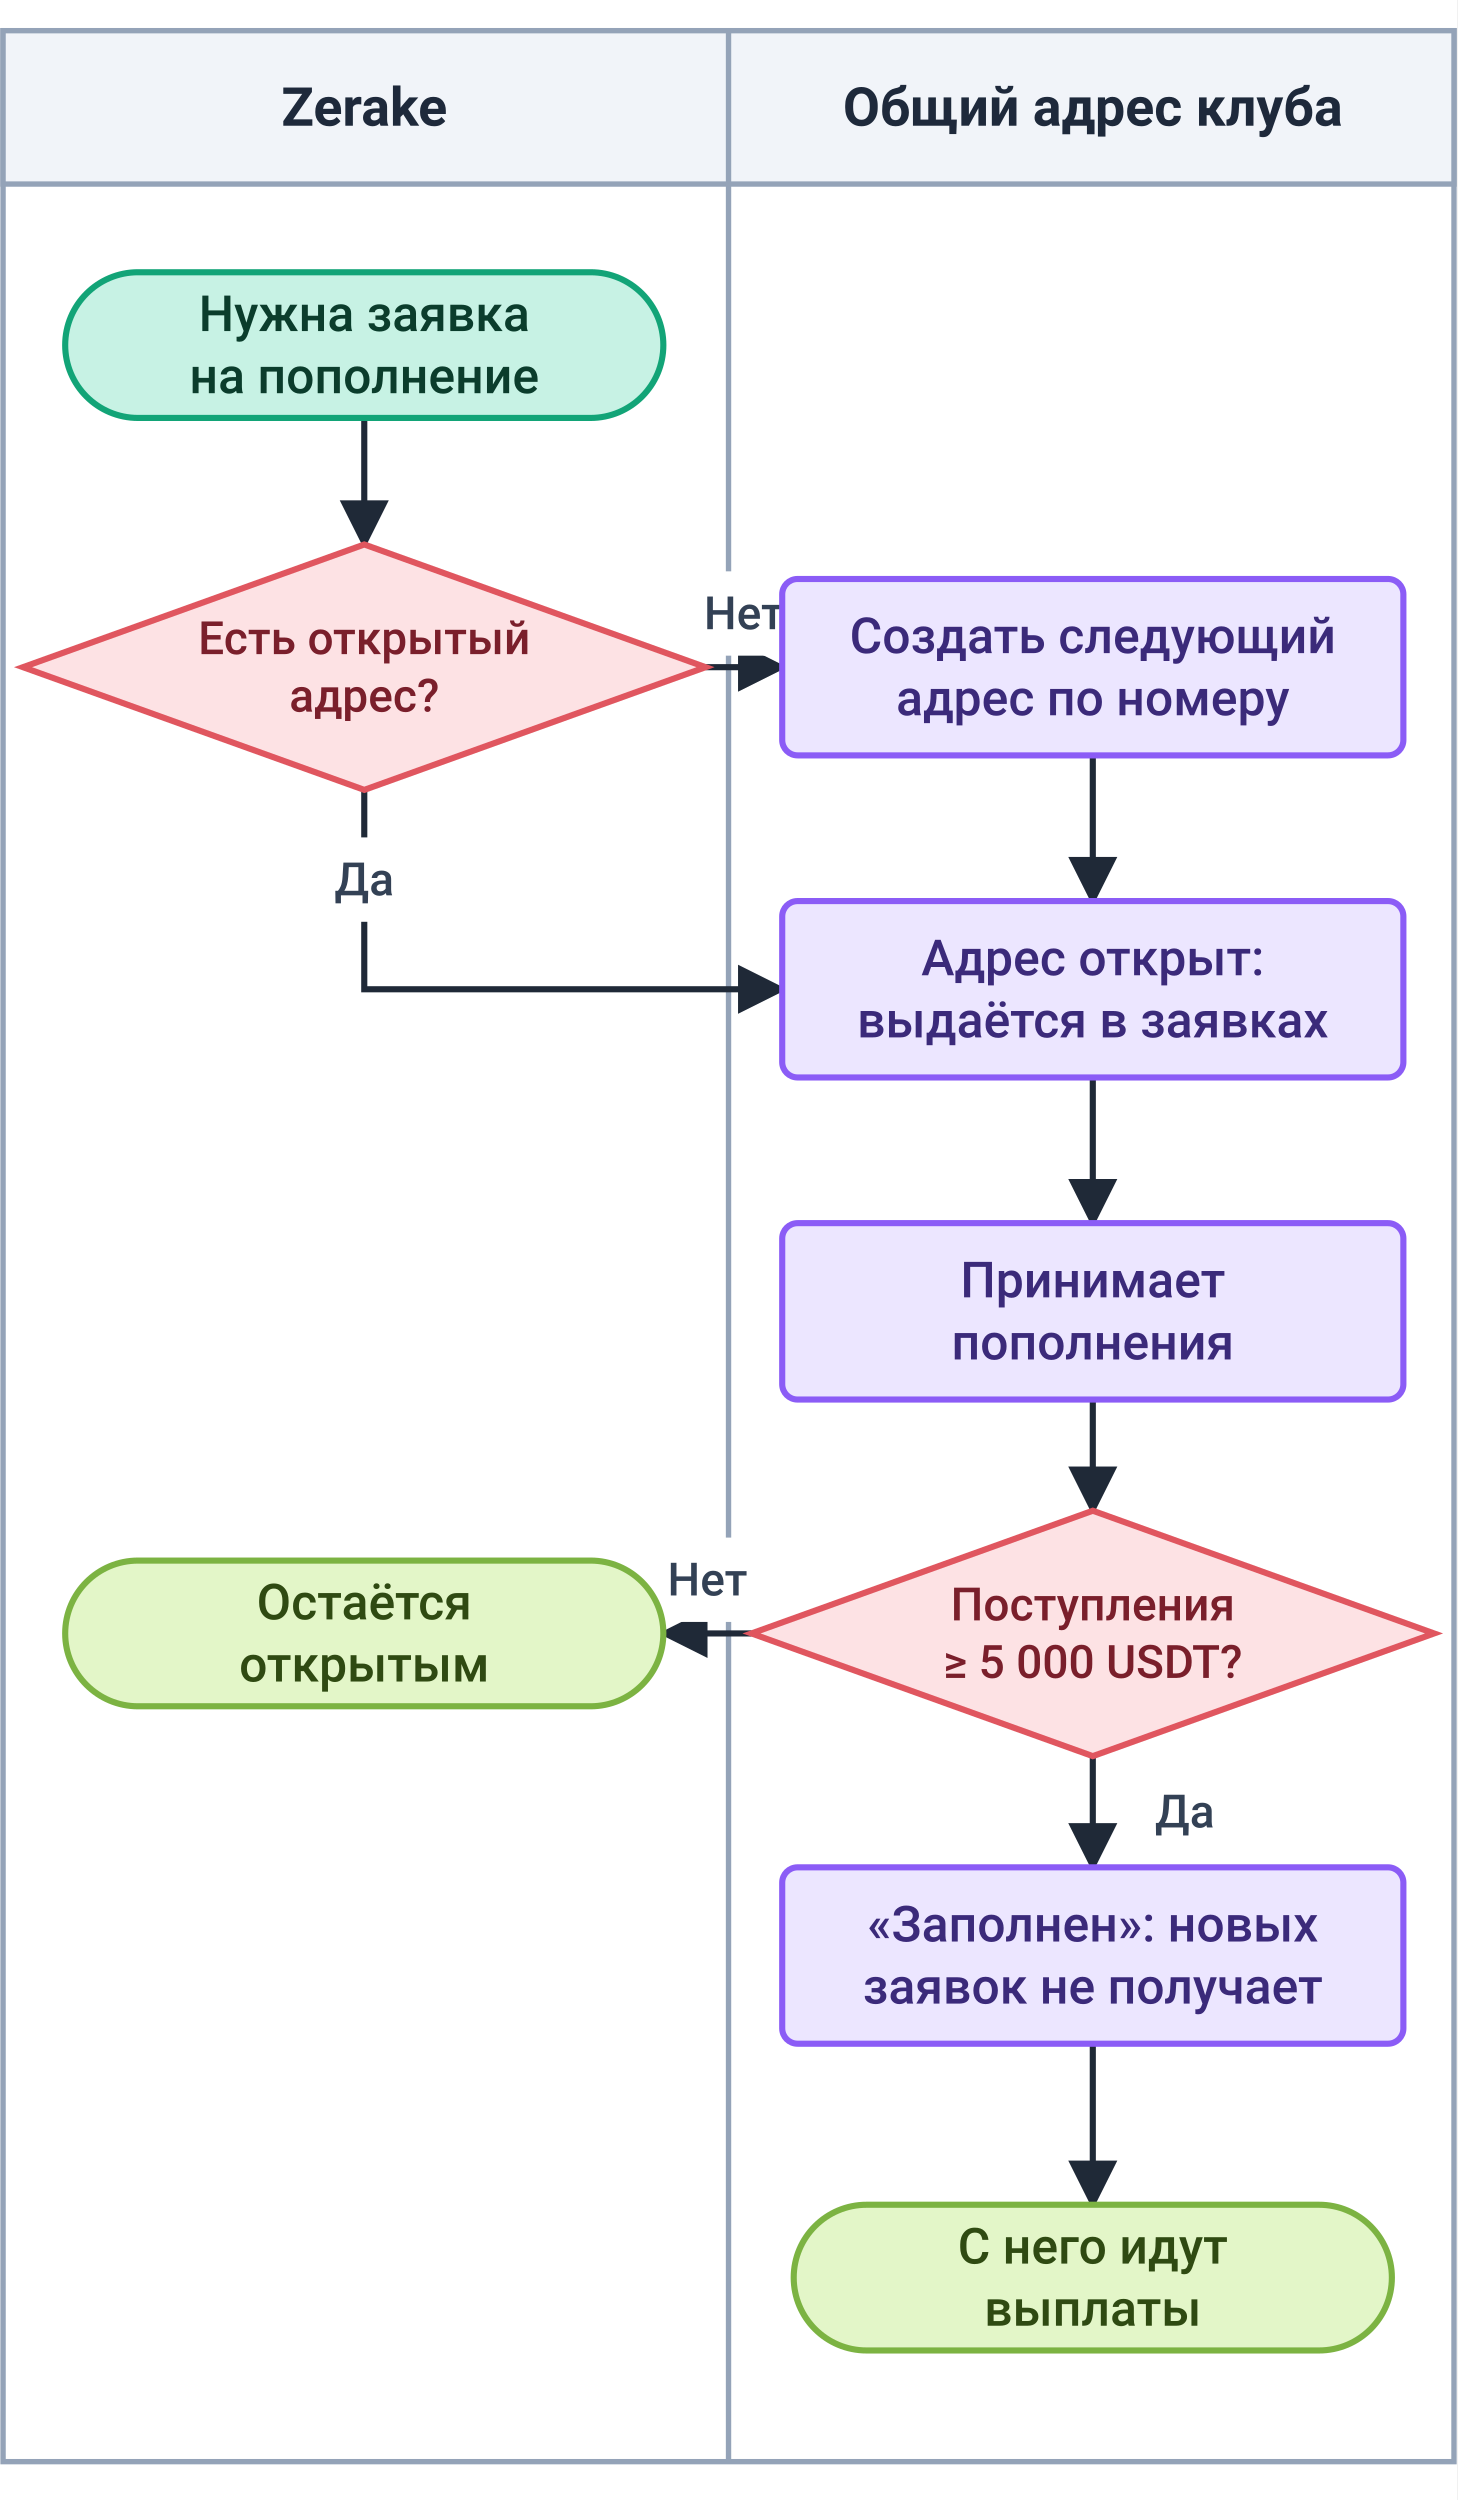
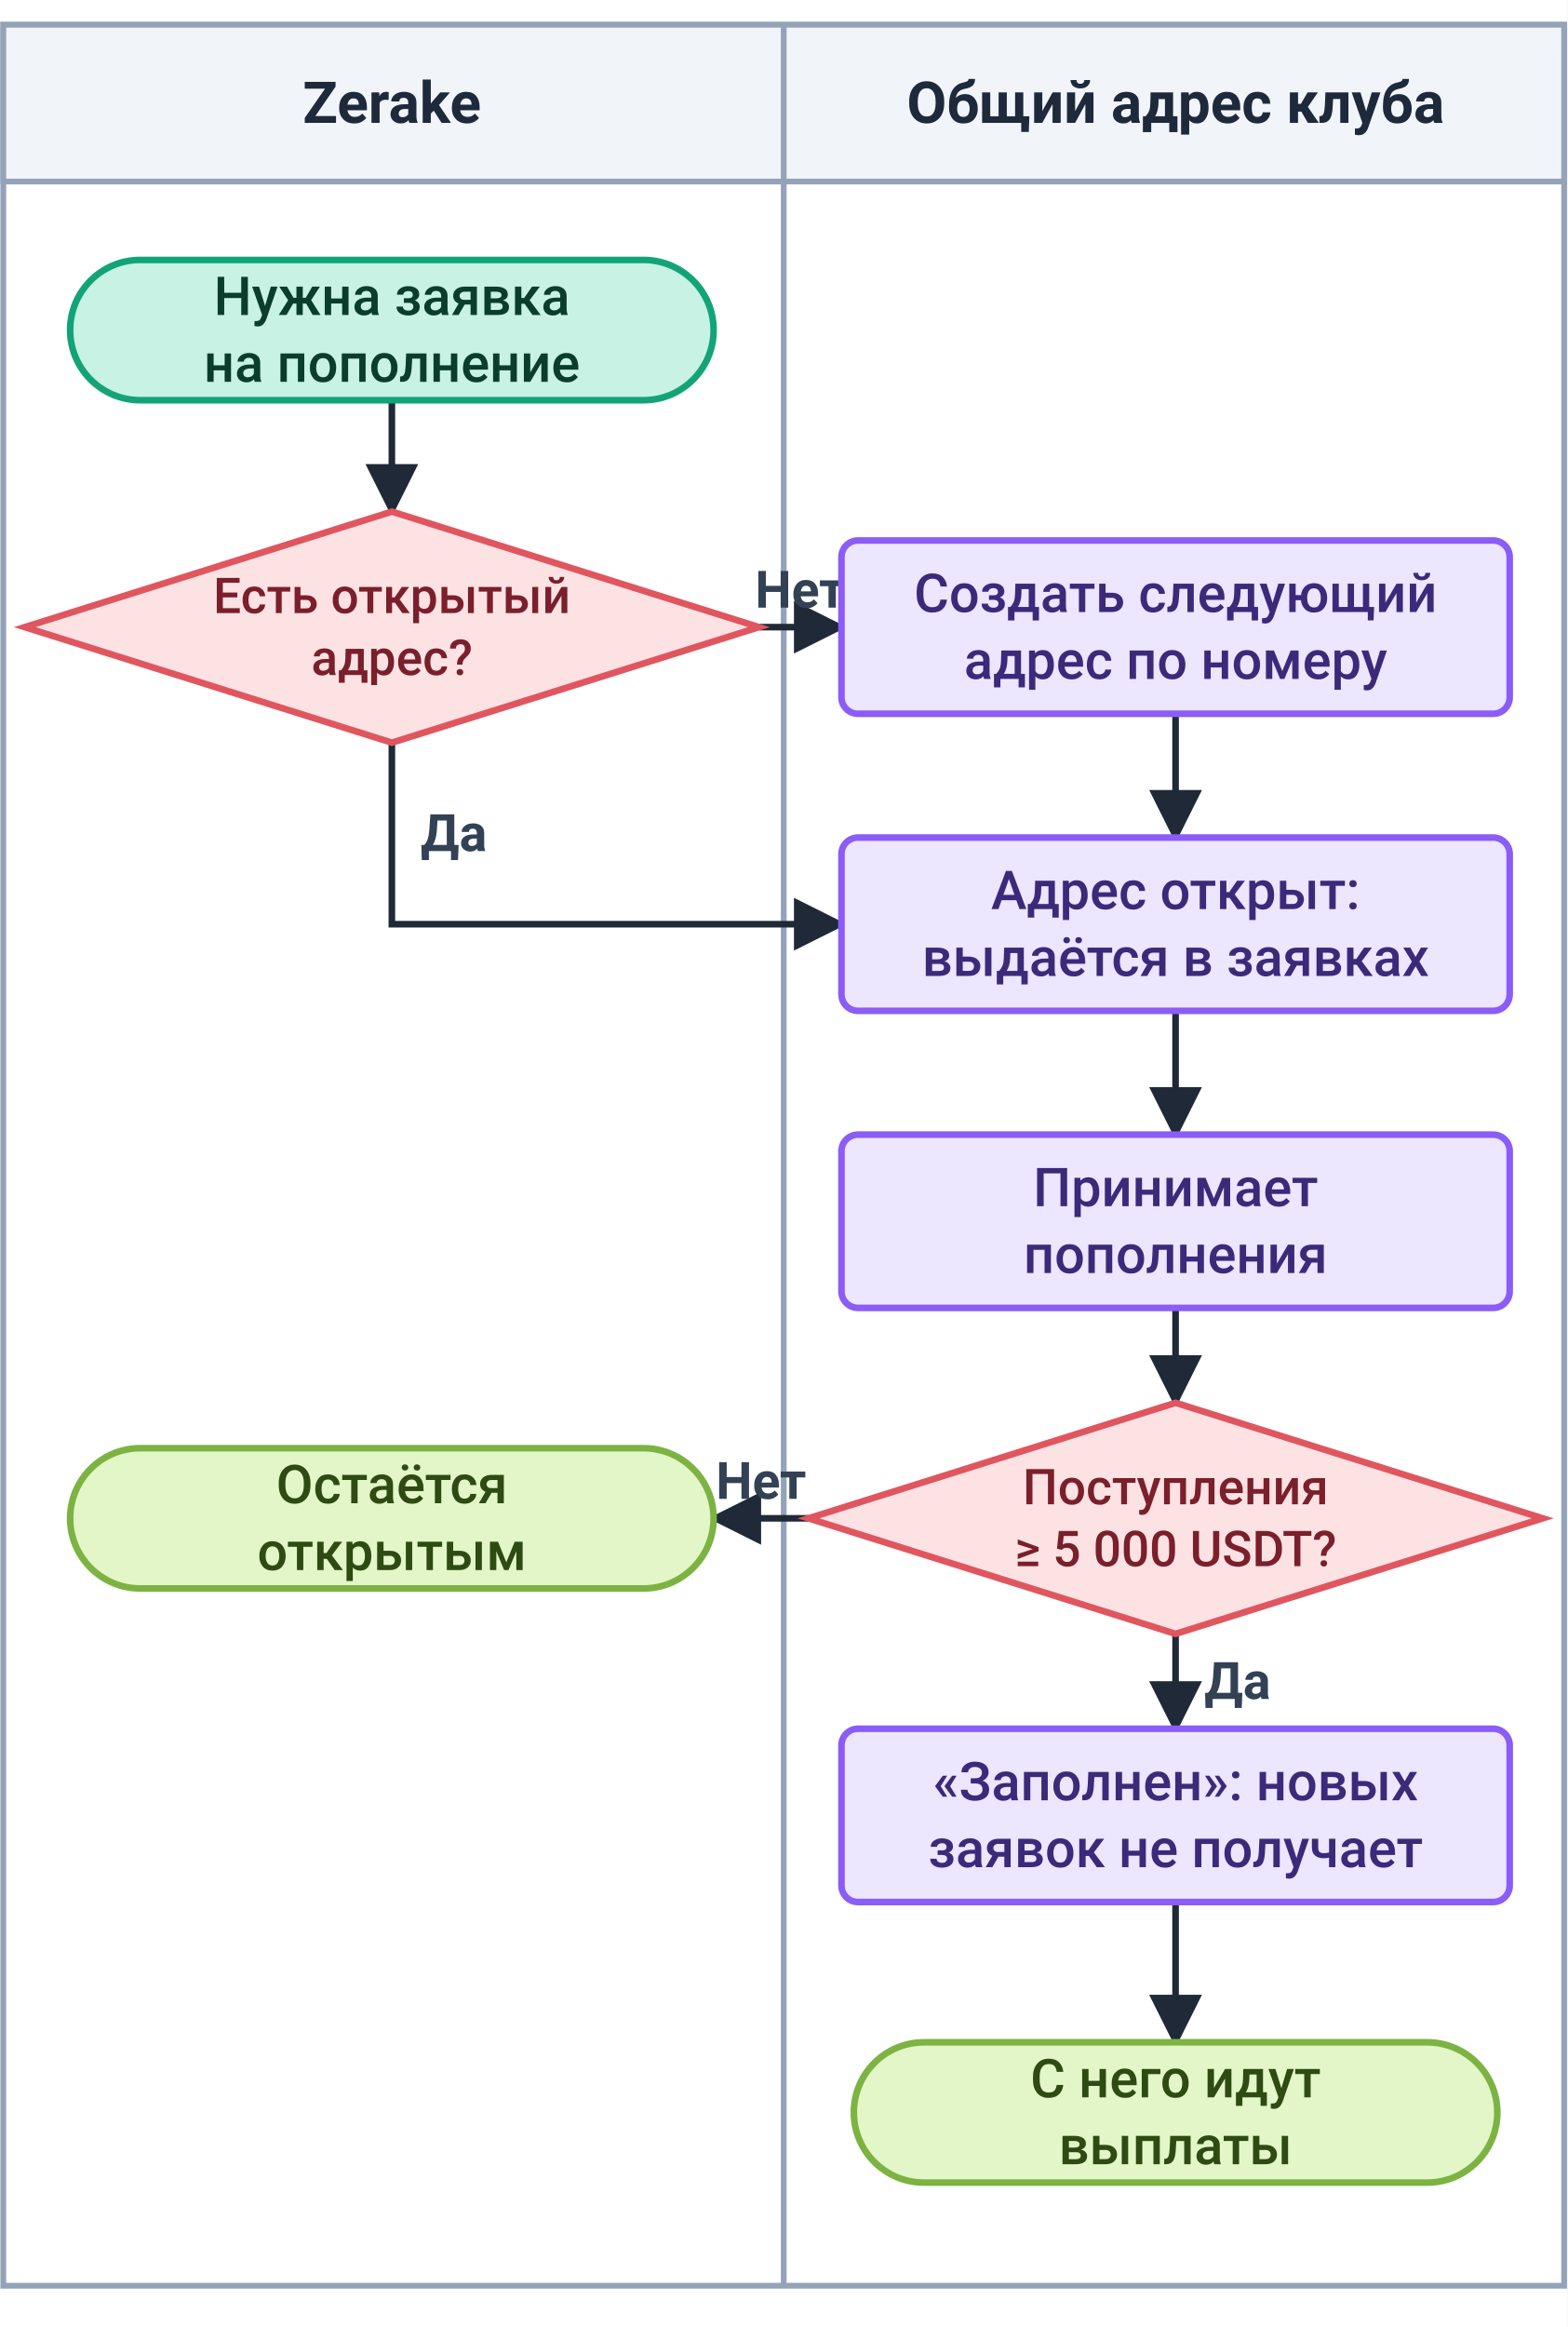
- <svg xmlns="http://www.w3.org/2000/svg" viewBox="0 0 380 652" width="380" height="652" font-family="Segoe UI, -apple-system, Roboto, Helvetica, Arial, sans-serif">
+ <svg xmlns="http://www.w3.org/2000/svg" viewBox="0 0 380 564" width="380" height="564" font-family="Segoe UI, -apple-system, Roboto, Helvetica, Arial, sans-serif">
  <defs>
    <marker id="arr" viewBox="0 0 10 10" refX="9" refY="5" markerWidth="8" markerHeight="8" orient="auto-start-reverse">
      <path d="M0,0 L10,5 L0,10 z" fill="#1f2937" />
    </marker>
  </defs>
-   <rect width="380" height="652" fill="#ffffff" />
-   <rect x="0.8" y="8" width="378.4" height="634" fill="#ffffff" stroke="#94a3b8" stroke-width="1.4" />
-   <rect x="0.8" y="8" width="378.4" height="40" fill="#f1f4f9" stroke="#94a3b8" stroke-width="1.4" />
-   <text x="95.0" y="28.0" text-anchor="middle" dominant-baseline="central" font-size="14" font-weight="600" fill="#1e293b">Zerake</text>
-   <line x1="190" y1="8" x2="190" y2="642" stroke="#94a3b8" stroke-width="1.4" />
-   <text x="285.0" y="28.0" text-anchor="middle" dominant-baseline="central" font-size="14" font-weight="600" fill="#1e293b">Общий адрес клуба</text>
-   <path d="M95.0,109.0 L95.0,142.0" fill="none" stroke="#1f2937" stroke-width="1.6" marker-end="url(#arr)" />
-   <path d="M184.0,174.0 L204.0,174.0" fill="none" stroke="#1f2937" stroke-width="1.6" marker-end="url(#arr)" />
-   <rect x="173.5" y="149.0" width="41" height="22" rx="4" fill="#ffffff" />
-   <text x="194.0" y="160.0" text-anchor="middle" dominant-baseline="central" font-size="12" font-weight="500" fill="#334155">Нет</text>
-   <path d="M95.0,206.0 L95.0,258.0 L204.0,258.0" fill="none" stroke="#1f2937" stroke-width="1.6" marker-end="url(#arr)" />
-   <rect x="79.0" y="218.4" width="32" height="22" rx="4" fill="#ffffff" />
-   <text x="95.0" y="229.4" text-anchor="middle" dominant-baseline="central" font-size="12" font-weight="500" fill="#334155">Да</text>
-   <path d="M285.0,197.0 L285.0,235.0" fill="none" stroke="#1f2937" stroke-width="1.6" marker-end="url(#arr)" />
-   <path d="M285.0,281.0 L285.0,319.0" fill="none" stroke="#1f2937" stroke-width="1.6" marker-end="url(#arr)" />
-   <path d="M285.0,365.0 L285.0,394.0" fill="none" stroke="#1f2937" stroke-width="1.6" marker-end="url(#arr)" />
-   <path d="M196.0,426.0 L173.0,426.0" fill="none" stroke="#1f2937" stroke-width="1.6" marker-end="url(#arr)" />
-   <rect x="164.0" y="401.0" width="41" height="22" rx="4" fill="#ffffff" />
-   <text x="184.5" y="412.0" text-anchor="middle" dominant-baseline="central" font-size="12" font-weight="500" fill="#334155">Нет</text>
-   <path d="M285.0,458.0 L285.0,487.0" fill="none" stroke="#1f2937" stroke-width="1.6" marker-end="url(#arr)" />
-   <rect x="293.0" y="461.5" width="32" height="22" rx="4" fill="#ffffff" />
-   <text x="309.0" y="472.5" text-anchor="middle" dominant-baseline="central" font-size="12" font-weight="500" fill="#334155">Да</text>
-   <path d="M285.0,533.0 L285.0,575.0" fill="none" stroke="#1f2937" stroke-width="1.6" marker-end="url(#arr)" />
-   <rect x="17.0" y="71.0" width="156" height="38" rx="19.0" fill="#c7f2e4" stroke="#12a477" stroke-width="1.6" />
-   <text x="95.0" y="81.9" text-anchor="middle" dominant-baseline="central" font-size="13" font-weight="500" fill="#0b3d2c">Нужна заявка</text>
-   <text x="95.0" y="98.1" text-anchor="middle" dominant-baseline="central" font-size="13" font-weight="500" fill="#0b3d2c">на пополнение</text>
-   <polygon points="95.0,142.0 184.0,174.0 95.0,206.0 6.0,174.0" fill="#fde2e4" stroke="#e0565f" stroke-width="1.6" />
-   <text x="95.0" y="166.5" text-anchor="middle" dominant-baseline="central" font-size="12" font-weight="500" fill="#7a1f2b">Есть открытый</text>
-   <text x="95.0" y="181.5" text-anchor="middle" dominant-baseline="central" font-size="12" font-weight="500" fill="#7a1f2b">адрес?</text>
-   <rect x="204.0" y="151.0" width="162" height="46" rx="4" fill="#ece6ff" stroke="#8b5cf6" stroke-width="1.6" />
-   <text x="285.0" y="165.9" text-anchor="middle" dominant-baseline="central" font-size="13" font-weight="500" fill="#3b2a7a">Создать следующий</text>
-   <text x="285.0" y="182.1" text-anchor="middle" dominant-baseline="central" font-size="13" font-weight="500" fill="#3b2a7a">адрес по номеру</text>
-   <rect x="204.0" y="235.0" width="162" height="46" rx="4" fill="#ece6ff" stroke="#8b5cf6" stroke-width="1.6" />
-   <text x="285.0" y="249.9" text-anchor="middle" dominant-baseline="central" font-size="13" font-weight="500" fill="#3b2a7a">Адрес открыт:</text>
-   <text x="285.0" y="266.1" text-anchor="middle" dominant-baseline="central" font-size="13" font-weight="500" fill="#3b2a7a">выдаётся в заявках</text>
-   <rect x="204.0" y="319.0" width="162" height="46" rx="4" fill="#ece6ff" stroke="#8b5cf6" stroke-width="1.6" />
-   <text x="285.0" y="333.9" text-anchor="middle" dominant-baseline="central" font-size="13" font-weight="500" fill="#3b2a7a">Принимает</text>
-   <text x="285.0" y="350.1" text-anchor="middle" dominant-baseline="central" font-size="13" font-weight="500" fill="#3b2a7a">пополнения</text>
-   <polygon points="285.0,394.0 374.0,426.0 285.0,458.0 196.0,426.0" fill="#fde2e4" stroke="#e0565f" stroke-width="1.6" />
-   <text x="285.0" y="418.5" text-anchor="middle" dominant-baseline="central" font-size="12" font-weight="500" fill="#7a1f2b">Поступления</text>
-   <text x="285.0" y="433.5" text-anchor="middle" dominant-baseline="central" font-size="12" font-weight="500" fill="#7a1f2b">≥ 5 000 USDT?</text>
-   <rect x="17.0" y="407.0" width="156" height="38" rx="19.0" fill="#e3f6c8" stroke="#7cb342" stroke-width="1.6" />
-   <text x="95.0" y="417.9" text-anchor="middle" dominant-baseline="central" font-size="13" font-weight="500" fill="#2f4a12">Остаётся</text>
-   <text x="95.0" y="434.1" text-anchor="middle" dominant-baseline="central" font-size="13" font-weight="500" fill="#2f4a12">открытым</text>
-   <rect x="204.0" y="487.0" width="162" height="46" rx="4" fill="#ece6ff" stroke="#8b5cf6" stroke-width="1.6" />
-   <text x="285.0" y="501.9" text-anchor="middle" dominant-baseline="central" font-size="13" font-weight="500" fill="#3b2a7a">«Заполнен»: новых</text>
-   <text x="285.0" y="518.1" text-anchor="middle" dominant-baseline="central" font-size="13" font-weight="500" fill="#3b2a7a">заявок не получает</text>
-   <rect x="207.0" y="575.0" width="156" height="38" rx="19.0" fill="#e3f6c8" stroke="#7cb342" stroke-width="1.6" />
-   <text x="285.0" y="585.9" text-anchor="middle" dominant-baseline="central" font-size="13" font-weight="500" fill="#2f4a12">С него идут</text>
-   <text x="285.0" y="602.1" text-anchor="middle" dominant-baseline="central" font-size="13" font-weight="500" fill="#2f4a12">выплаты</text>
+   <rect width="380" height="564" fill="#ffffff" />
+   <rect x="0.8" y="6" width="378.4" height="548" fill="#ffffff" stroke="#94a3b8" stroke-width="1.4" />
+   <rect x="0.8" y="6" width="378.4" height="38" fill="#f1f4f9" stroke="#94a3b8" stroke-width="1.4" />
+   <text x="95.0" y="25.0" text-anchor="middle" dominant-baseline="central" font-size="14" font-weight="600" fill="#1e293b">Zerake</text>
+   <line x1="190" y1="6" x2="190" y2="554" stroke="#94a3b8" stroke-width="1.4" />
+   <text x="285.0" y="25.0" text-anchor="middle" dominant-baseline="central" font-size="14" font-weight="600" fill="#1e293b">Общий адрес клуба</text>
+   <path d="M95.0,97.0 L95.0,124.0" fill="none" stroke="#1f2937" stroke-width="1.6" marker-end="url(#arr)" />
+   <path d="M184.0,152.0 L204.0,152.0" fill="none" stroke="#1f2937" stroke-width="1.6" marker-end="url(#arr)" />
+   <text x="194.0" y="143.0" text-anchor="middle" dominant-baseline="central" font-size="12.5" font-weight="600" fill="#334155">Нет</text>
+   <path d="M95.0,180.0 L95.0,224.0 L204.0,224.0" fill="none" stroke="#1f2937" stroke-width="1.6" marker-end="url(#arr)" />
+   <text x="102.0" y="202.0" text-anchor="start" dominant-baseline="central" font-size="12.5" font-weight="600" fill="#334155">Да</text>
+   <path d="M285.0,173.0 L285.0,203.0" fill="none" stroke="#1f2937" stroke-width="1.6" marker-end="url(#arr)" />
+   <path d="M285.0,245.0 L285.0,275.0" fill="none" stroke="#1f2937" stroke-width="1.6" marker-end="url(#arr)" />
+   <path d="M285.0,317.0 L285.0,340.0" fill="none" stroke="#1f2937" stroke-width="1.6" marker-end="url(#arr)" />
+   <path d="M196.0,368.0 L173.0,368.0" fill="none" stroke="#1f2937" stroke-width="1.6" marker-end="url(#arr)" />
+   <text x="184.5" y="359.0" text-anchor="middle" dominant-baseline="central" font-size="12.5" font-weight="600" fill="#334155">Нет</text>
+   <path d="M285.0,396.0 L285.0,419.0" fill="none" stroke="#1f2937" stroke-width="1.6" marker-end="url(#arr)" />
+   <text x="292.0" y="407.5" text-anchor="start" dominant-baseline="central" font-size="12.5" font-weight="600" fill="#334155">Да</text>
+   <path d="M285.0,461.0 L285.0,495.0" fill="none" stroke="#1f2937" stroke-width="1.6" marker-end="url(#arr)" />
+   <rect x="17.0" y="63.0" width="156" height="34" rx="17.0" fill="#c7f2e4" stroke="#12a477" stroke-width="1.6" />
+   <text x="95.0" y="71.9" text-anchor="middle" dominant-baseline="central" font-size="13" font-weight="500" fill="#0b3d2c">Нужна заявка</text>
+   <text x="95.0" y="88.1" text-anchor="middle" dominant-baseline="central" font-size="13" font-weight="500" fill="#0b3d2c">на пополнение</text>
+   <polygon points="95.0,124.0 184.0,152.0 95.0,180.0 6.0,152.0" fill="#fde2e4" stroke="#e0565f" stroke-width="1.6" />
+   <text x="95.0" y="144.5" text-anchor="middle" dominant-baseline="central" font-size="12" font-weight="500" fill="#7a1f2b">Есть открытый</text>
+   <text x="95.0" y="159.5" text-anchor="middle" dominant-baseline="central" font-size="12" font-weight="500" fill="#7a1f2b">адрес?</text>
+   <rect x="204.0" y="131.0" width="162" height="42" rx="4" fill="#ece6ff" stroke="#8b5cf6" stroke-width="1.6" />
+   <text x="285.0" y="143.9" text-anchor="middle" dominant-baseline="central" font-size="13" font-weight="500" fill="#3b2a7a">Создать следующий</text>
+   <text x="285.0" y="160.1" text-anchor="middle" dominant-baseline="central" font-size="13" font-weight="500" fill="#3b2a7a">адрес по номеру</text>
+   <rect x="204.0" y="203.0" width="162" height="42" rx="4" fill="#ece6ff" stroke="#8b5cf6" stroke-width="1.6" />
+   <text x="285.0" y="215.9" text-anchor="middle" dominant-baseline="central" font-size="13" font-weight="500" fill="#3b2a7a">Адрес открыт:</text>
+   <text x="285.0" y="232.1" text-anchor="middle" dominant-baseline="central" font-size="13" font-weight="500" fill="#3b2a7a">выдаётся в заявках</text>
+   <rect x="204.0" y="275.0" width="162" height="42" rx="4" fill="#ece6ff" stroke="#8b5cf6" stroke-width="1.6" />
+   <text x="285.0" y="287.9" text-anchor="middle" dominant-baseline="central" font-size="13" font-weight="500" fill="#3b2a7a">Принимает</text>
+   <text x="285.0" y="304.1" text-anchor="middle" dominant-baseline="central" font-size="13" font-weight="500" fill="#3b2a7a">пополнения</text>
+   <polygon points="285.0,340.0 374.0,368.0 285.0,396.0 196.0,368.0" fill="#fde2e4" stroke="#e0565f" stroke-width="1.6" />
+   <text x="285.0" y="360.5" text-anchor="middle" dominant-baseline="central" font-size="12" font-weight="500" fill="#7a1f2b">Поступления</text>
+   <text x="285.0" y="375.5" text-anchor="middle" dominant-baseline="central" font-size="12" font-weight="500" fill="#7a1f2b">≥ 5 000 USDT?</text>
+   <rect x="17.0" y="351.0" width="156" height="34" rx="17.0" fill="#e3f6c8" stroke="#7cb342" stroke-width="1.6" />
+   <text x="95.0" y="359.9" text-anchor="middle" dominant-baseline="central" font-size="13" font-weight="500" fill="#2f4a12">Остаётся</text>
+   <text x="95.0" y="376.1" text-anchor="middle" dominant-baseline="central" font-size="13" font-weight="500" fill="#2f4a12">открытым</text>
+   <rect x="204.0" y="419.0" width="162" height="42" rx="4" fill="#ece6ff" stroke="#8b5cf6" stroke-width="1.6" />
+   <text x="285.0" y="431.9" text-anchor="middle" dominant-baseline="central" font-size="13" font-weight="500" fill="#3b2a7a">«Заполнен»: новых</text>
+   <text x="285.0" y="448.1" text-anchor="middle" dominant-baseline="central" font-size="13" font-weight="500" fill="#3b2a7a">заявок не получает</text>
+   <rect x="207.0" y="495.0" width="156" height="34" rx="17.0" fill="#e3f6c8" stroke="#7cb342" stroke-width="1.6" />
+   <text x="285.0" y="503.9" text-anchor="middle" dominant-baseline="central" font-size="13" font-weight="500" fill="#2f4a12">С него идут</text>
+   <text x="285.0" y="520.1" text-anchor="middle" dominant-baseline="central" font-size="13" font-weight="500" fill="#2f4a12">выплаты</text>
</svg>
